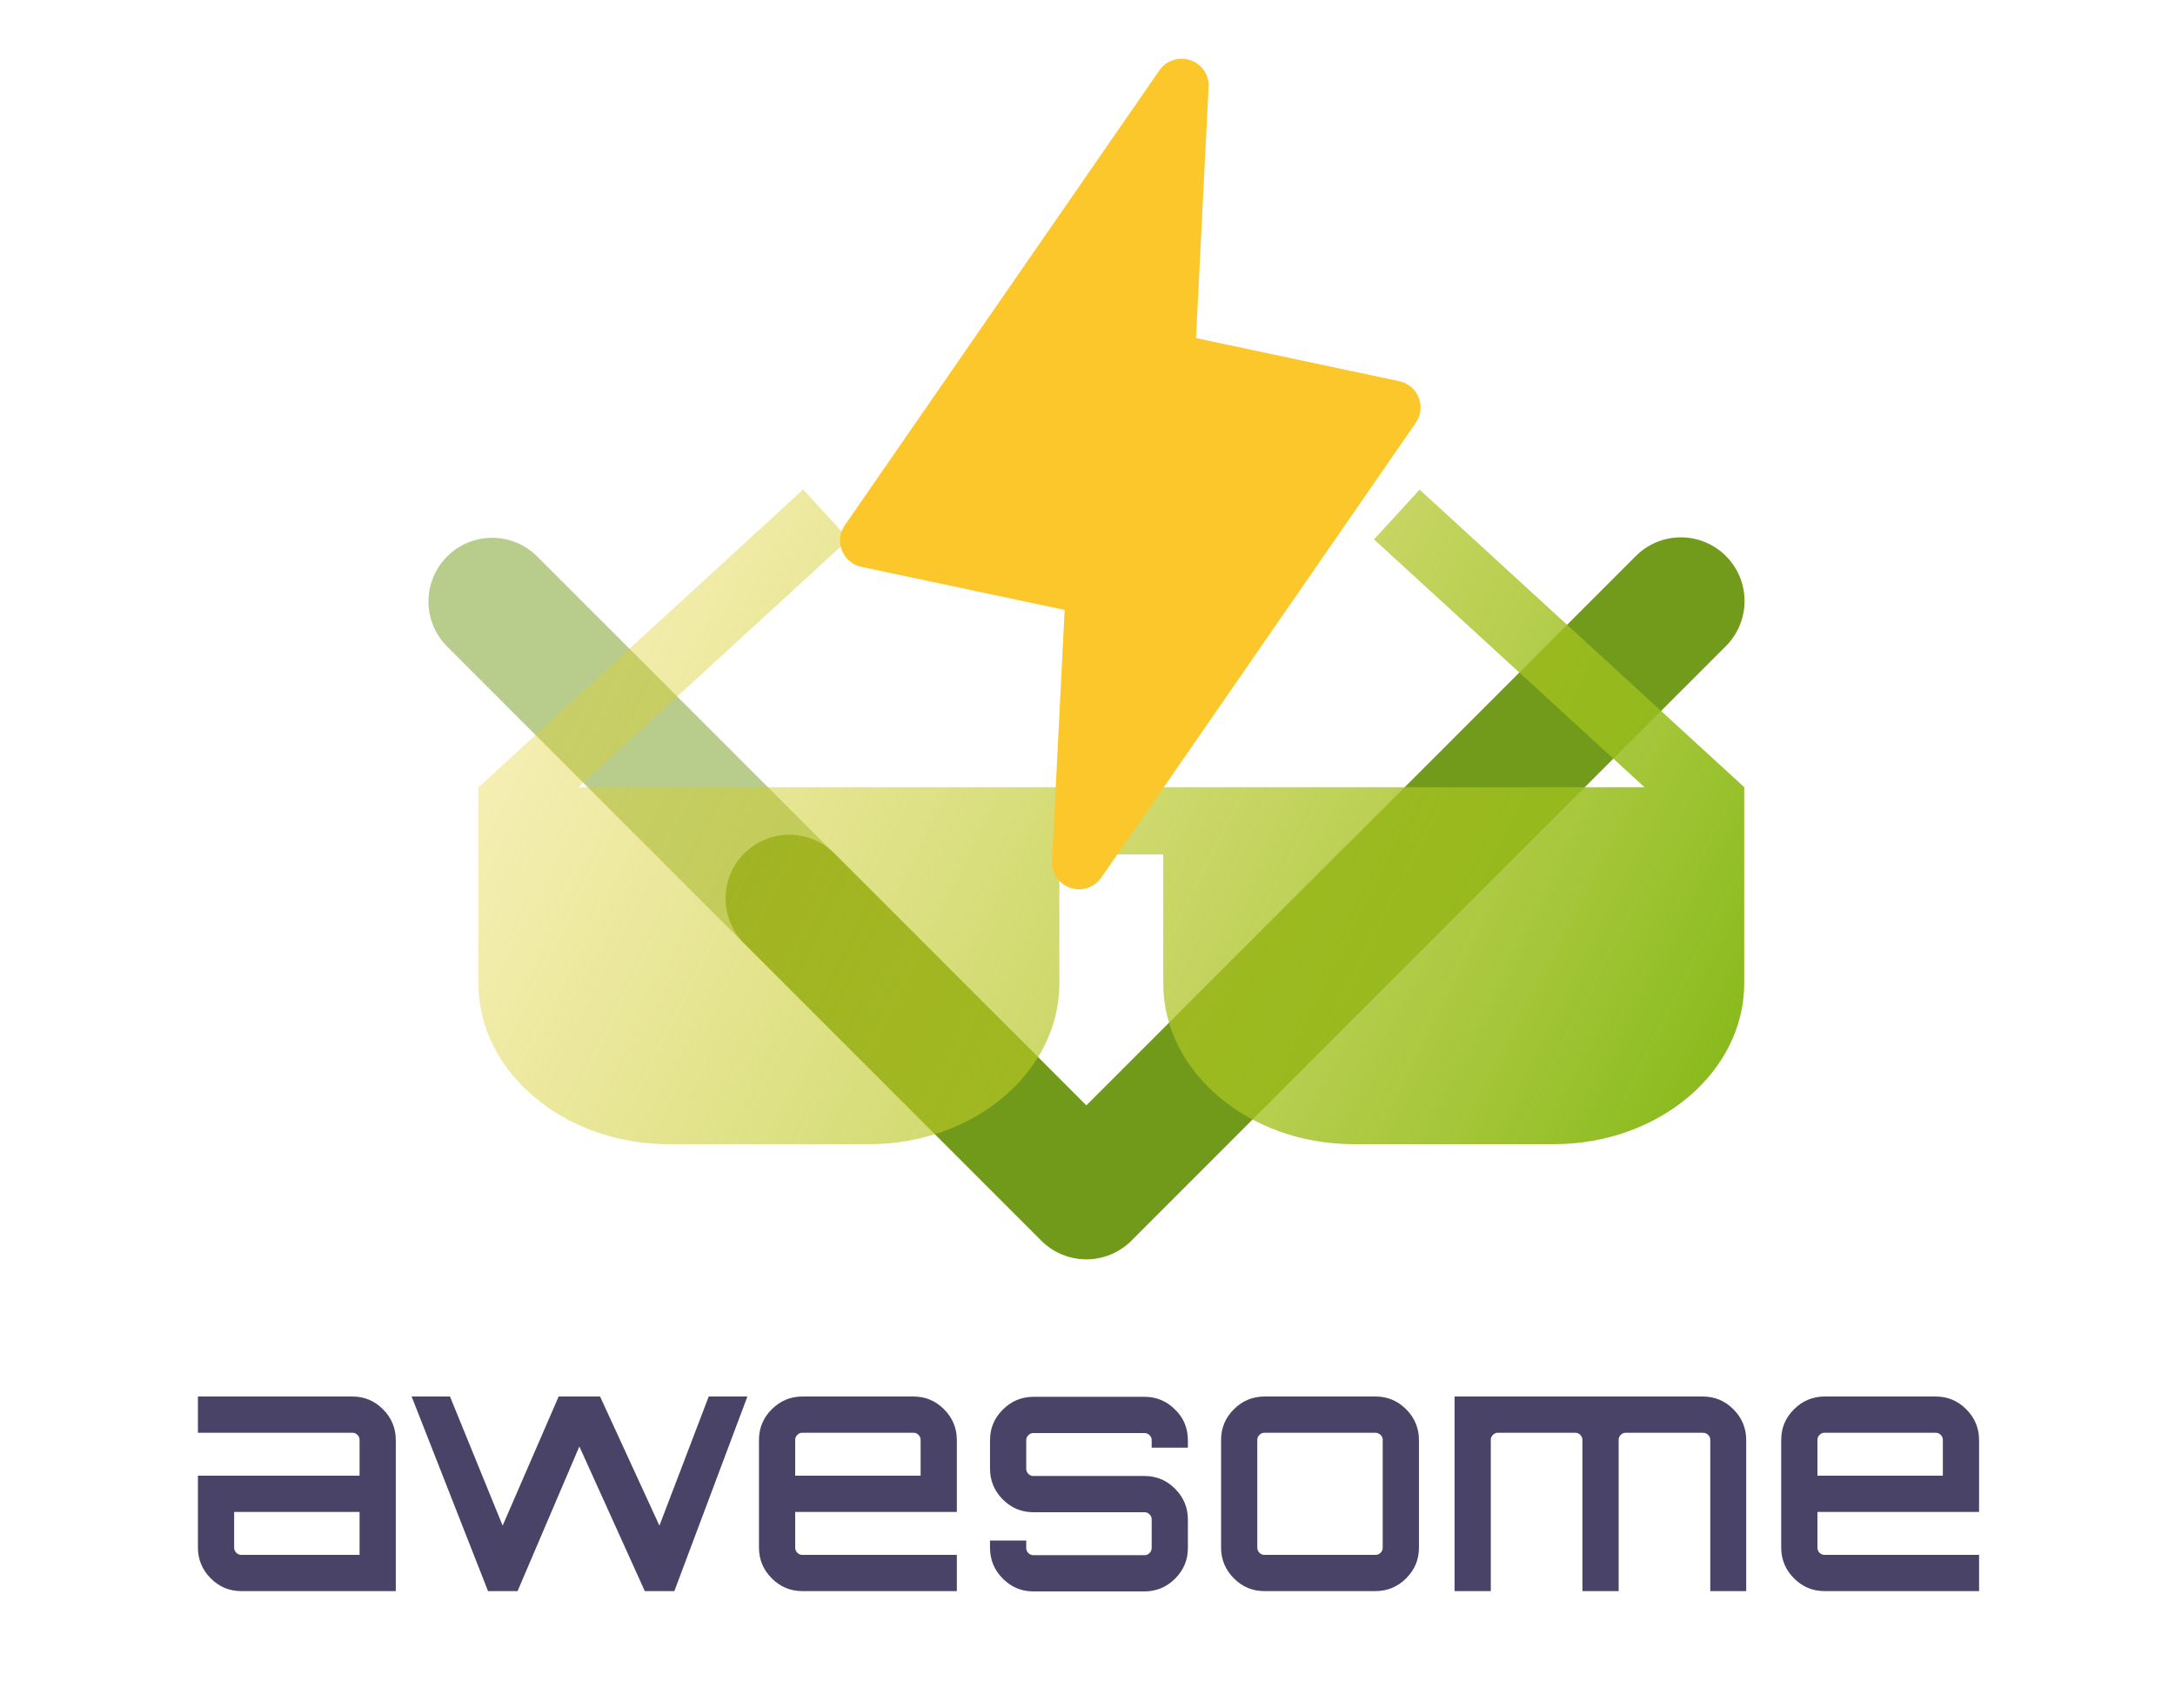
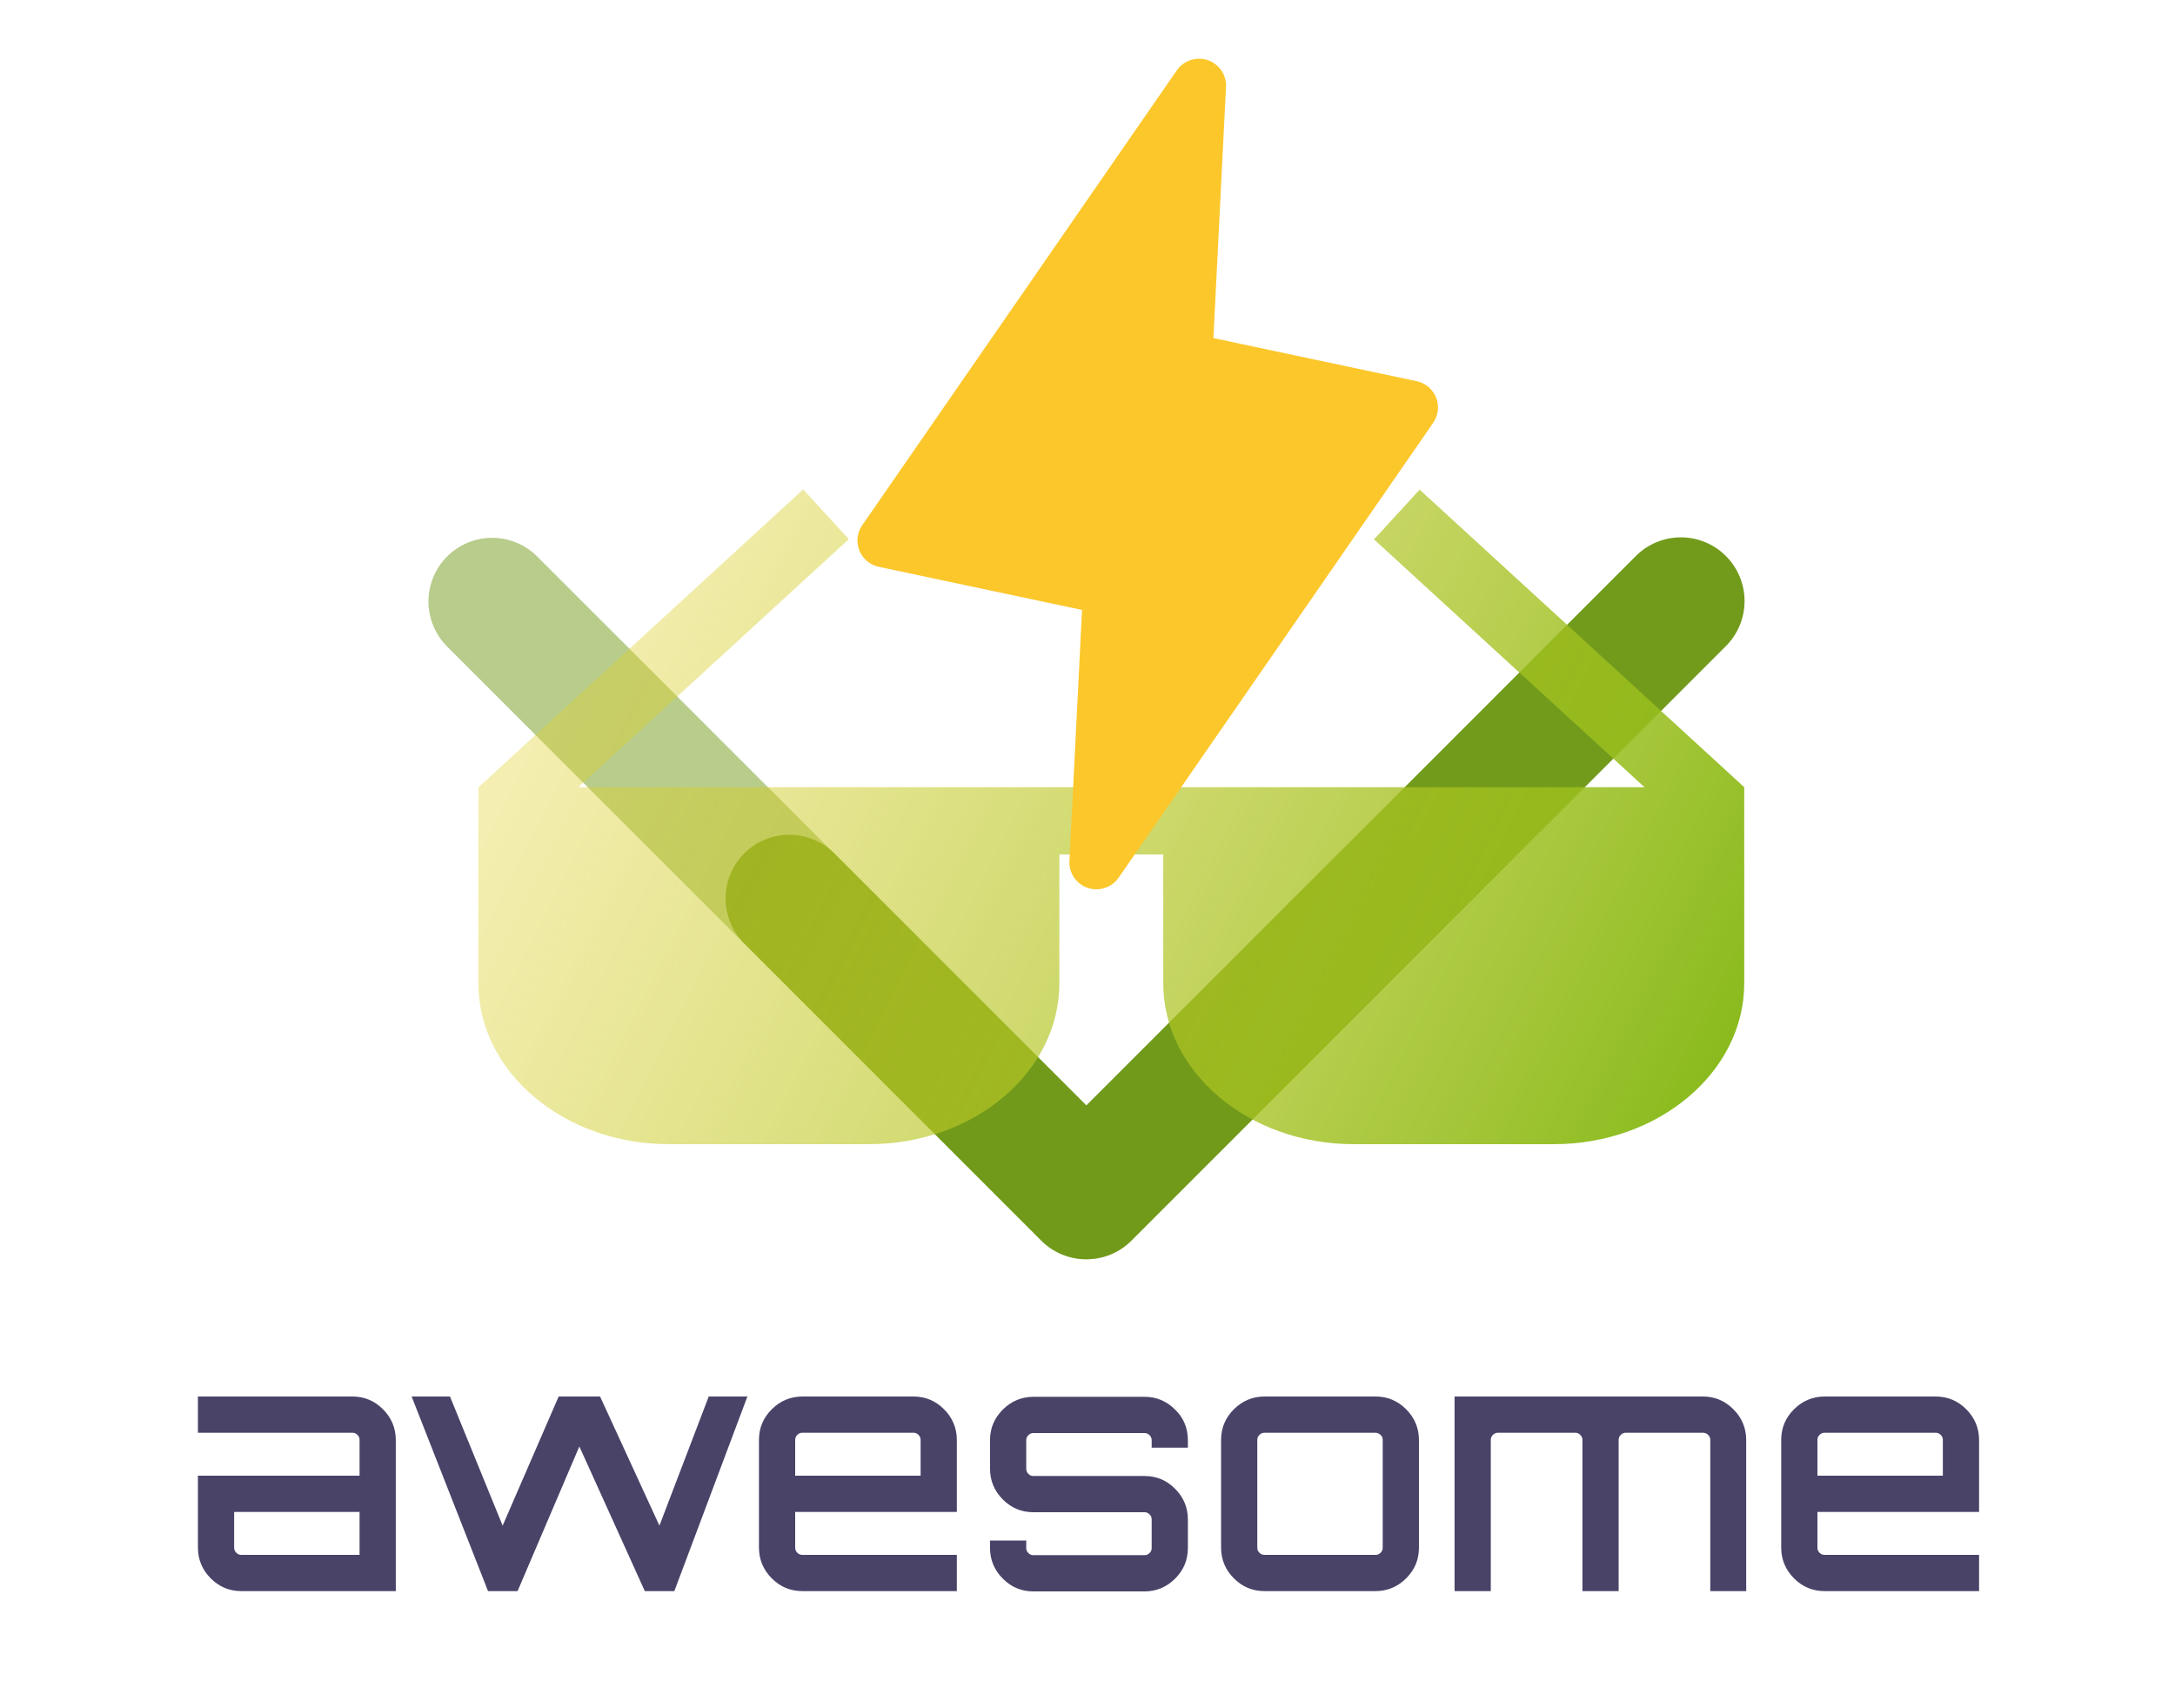
<svg xmlns="http://www.w3.org/2000/svg" width="1000" height="785" viewBox="0 0 1000 785" fill="none">
-   <path d="M161.961 642C167.559 642 172.179 643.962 176.097 647.882C180.016 651.802 181.977 656.56 181.977 662.022V731.466H111.016C105.417 731.466 100.798 729.507 96.876 725.587C92.964 721.667 91 716.906 91 711.44V678.4H165.32V662.016C165.338 661.572 165.26 661.13 165.091 660.72C164.922 660.309 164.667 659.94 164.341 659.638C164.039 659.313 163.67 659.056 163.259 658.887C162.848 658.718 162.405 658.64 161.961 658.659H91V642H161.961ZM165.32 714.806V695.062H107.657V711.446C107.638 711.89 107.717 712.332 107.885 712.743C108.054 713.153 108.31 713.522 108.636 713.824C108.938 714.15 109.307 714.407 109.718 714.577C110.129 714.746 110.571 714.825 111.016 714.806H165.32ZM325.857 642H343.634L310.042 731.466H296.466L266.374 664.963L237.961 731.466L237.679 731.328L237.82 731.466H224.385L189.254 642H206.89L231.103 701.363L256.854 642H275.89L303.183 701.363L325.857 642ZM419.912 642C425.51 642 430.129 643.962 434.051 647.882C437.966 651.802 439.927 656.56 439.927 662.022V695.062H365.607V711.446C365.589 711.89 365.667 712.332 365.836 712.743C366.005 713.153 366.261 713.522 366.586 713.824C366.888 714.15 367.257 714.407 367.668 714.577C368.079 714.746 368.522 714.825 368.966 714.806H439.927V731.466H368.966C363.368 731.466 358.748 729.507 354.827 725.587C350.911 721.667 348.95 716.906 348.95 711.443V662.022C348.95 656.422 350.911 651.802 354.83 647.878C358.748 643.965 363.505 642 368.966 642H419.912ZM365.607 678.403H423.27V662.019C423.289 661.576 423.211 661.133 423.042 660.723C422.873 660.313 422.617 659.944 422.292 659.642C421.989 659.316 421.62 659.06 421.209 658.891C420.798 658.722 420.355 658.644 419.912 658.662H368.966C368.522 658.644 368.079 658.722 367.668 658.891C367.257 659.06 366.888 659.316 366.586 659.642C366.26 659.944 366.004 660.313 365.835 660.724C365.666 661.136 365.588 661.578 365.607 662.022V678.403ZM546.156 662.16V665.52H529.503V662.16C529.521 661.716 529.443 661.274 529.274 660.864C529.105 660.453 528.849 660.084 528.524 659.782C528.222 659.456 527.853 659.199 527.442 659.03C527.031 658.86 526.588 658.782 526.144 658.8H475.198C474.754 658.782 474.311 658.86 473.9 659.03C473.489 659.199 473.12 659.456 472.818 659.782C472.493 660.084 472.236 660.453 472.066 660.863C471.897 661.274 471.818 661.716 471.836 662.16V675.184C471.818 675.628 471.897 676.07 472.066 676.481C472.236 676.891 472.493 677.26 472.818 677.562C473.12 677.888 473.489 678.145 473.9 678.314C474.311 678.484 474.754 678.562 475.198 678.544H526.144C531.742 678.544 536.361 680.502 540.28 684.422C544.199 688.342 546.156 693.104 546.156 698.566V711.584C546.156 717.184 544.199 721.805 540.28 725.728C536.361 729.648 531.601 731.606 526.141 731.606H475.198C469.6 731.606 464.981 729.648 461.059 725.725C457.14 721.805 455.183 717.046 455.183 711.584V708.224H471.836V711.584C471.818 712.028 471.896 712.471 472.066 712.882C472.235 713.293 472.492 713.663 472.818 713.965C473.121 714.291 473.49 714.547 473.901 714.716C474.312 714.885 474.754 714.963 475.198 714.944H526.144C526.588 714.963 527.031 714.885 527.442 714.716C527.852 714.547 528.222 714.291 528.524 713.965C528.85 713.662 529.106 713.293 529.275 712.882C529.444 712.471 529.522 712.028 529.503 711.584V698.563C529.522 698.119 529.444 697.676 529.275 697.265C529.106 696.854 528.85 696.485 528.524 696.182C528.222 695.857 527.852 695.6 527.442 695.431C527.031 695.262 526.588 695.185 526.144 695.203H475.198C469.6 695.203 464.981 693.245 461.059 689.325C457.14 685.402 455.183 680.643 455.183 675.181V662.16C455.183 656.56 457.14 651.939 461.059 648.019C464.981 644.099 469.738 642.141 475.198 642.141H526.144C531.742 642.141 536.361 644.099 540.28 648.019C544.199 651.802 546.156 656.56 546.156 662.16ZM581.428 642H632.373C637.971 642 642.591 643.962 646.513 647.882C650.431 651.802 652.389 656.56 652.389 662.022V711.446C652.389 717.046 650.431 721.667 646.509 725.587C642.591 729.507 637.834 731.466 632.373 731.466H581.428C575.83 731.466 571.21 729.507 567.292 725.587C563.373 721.667 561.415 716.906 561.415 711.443V662.022C561.415 656.422 563.373 651.802 567.292 647.878C571.21 643.962 575.967 642 581.428 642ZM632.373 658.662H581.428C580.984 658.644 580.541 658.722 580.13 658.891C579.719 659.06 579.35 659.316 579.048 659.642C578.722 659.944 578.466 660.313 578.297 660.724C578.128 661.136 578.05 661.578 578.069 662.022V711.446C578.05 711.89 578.129 712.332 578.298 712.743C578.466 713.153 578.722 713.522 579.048 713.824C579.35 714.15 579.719 714.407 580.13 714.577C580.541 714.746 580.983 714.825 581.428 714.806H632.373C632.818 714.825 633.26 714.746 633.671 714.577C634.082 714.407 634.451 714.15 634.753 713.824C635.079 713.522 635.334 713.153 635.503 712.743C635.672 712.332 635.75 711.89 635.732 711.446V662.022C635.751 661.578 635.673 661.136 635.504 660.724C635.335 660.313 635.079 659.944 634.753 659.642C634.053 659.082 633.355 658.662 632.373 658.662ZM782.834 642C788.432 642 793.051 643.962 796.973 647.882C800.889 651.802 802.85 656.56 802.85 662.022V731.466H786.334V662.022C786.352 661.578 786.274 661.136 786.105 660.724C785.936 660.313 785.68 659.944 785.355 659.642C784.651 658.941 783.813 658.662 782.834 658.662H747.563C747.119 658.644 746.676 658.722 746.265 658.891C745.854 659.06 745.485 659.316 745.183 659.642C744.857 659.944 744.601 660.313 744.432 660.724C744.263 661.136 744.185 661.578 744.204 662.022V731.466H727.55V662.022C727.569 661.578 727.49 661.135 727.321 660.724C727.151 660.313 726.895 659.944 726.568 659.642C726.266 659.316 725.897 659.06 725.486 658.891C725.075 658.722 724.632 658.644 724.188 658.662H688.776C688.333 658.644 687.891 658.722 687.481 658.891C687.07 659.06 686.702 659.316 686.4 659.642C686.074 659.944 685.818 660.313 685.649 660.724C685.48 661.136 685.402 661.578 685.421 662.022V731.466H668.764V642H782.834ZM889.905 642C895.503 642 900.122 643.962 904.044 647.882C907.959 651.802 909.92 656.56 909.92 662.022V695.062H835.6V711.446C835.582 711.89 835.66 712.332 835.829 712.743C835.998 713.153 836.254 713.522 836.579 713.824C836.881 714.15 837.25 714.407 837.661 714.577C838.072 714.746 838.515 714.825 838.959 714.806H909.92V731.466H838.959C833.361 731.466 828.741 729.507 824.823 725.587C820.904 721.667 818.943 716.906 818.943 711.443V662.022C818.943 656.422 820.904 651.802 824.823 647.878C828.741 643.962 833.501 642 838.962 642H889.905ZM835.6 678.403H893.263V662.019C893.282 661.576 893.204 661.133 893.035 660.723C892.866 660.313 892.61 659.944 892.285 659.642C891.982 659.316 891.613 659.06 891.202 658.891C890.791 658.722 890.348 658.644 889.905 658.662H838.959C838.515 658.644 838.072 658.722 837.661 658.891C837.25 659.06 836.881 659.316 836.579 659.642C836.253 659.944 835.997 660.313 835.828 660.724C835.659 661.136 835.581 661.578 835.6 662.022V678.403Z" fill="#494368" />
-   <path d="M499.503 578.906C495.656 578.91 491.846 578.155 488.293 576.683C484.739 575.211 481.511 573.051 478.794 570.327L342.136 433.677C336.668 428.181 333.602 420.741 333.613 412.987C333.623 405.234 336.708 397.802 342.19 392.32C347.673 386.84 355.105 383.756 362.857 383.746C370.609 383.735 378.049 386.798 383.546 392.263L499.503 508.207L752.108 255.604C757.6 250.113 765.048 247.028 772.814 247.028C780.58 247.028 788.028 250.113 793.52 255.605C799.011 261.097 802.096 268.545 802.095 276.312C802.095 284.078 799.01 291.526 793.518 297.018L520.204 570.327C517.49 573.051 514.263 575.211 510.71 576.684C507.157 578.156 503.349 578.911 499.503 578.906Z" fill="#729B1B" />
+   <path d="M161.961 642C167.559 642 172.179 643.962 176.097 647.882C180.016 651.802 181.977 656.56 181.977 662.022V731.466H111.016C105.417 731.466 100.798 729.507 96.876 725.587C92.964 721.667 91 716.906 91 711.44V678.4H165.32V662.016C165.338 661.572 165.26 661.13 165.091 660.72C164.922 660.309 164.667 659.94 164.341 659.638C164.039 659.313 163.67 659.056 163.259 658.887C162.848 658.718 162.405 658.64 161.961 658.659H91V642H161.961ZM165.32 714.806V695.062H107.657V711.446C107.638 711.89 107.717 712.332 107.885 712.743C108.054 713.153 108.31 713.522 108.636 713.824C108.938 714.15 109.307 714.407 109.718 714.577C110.129 714.746 110.571 714.825 111.016 714.806H165.32ZM325.857 642H343.634L310.042 731.466H296.466L266.374 664.963L237.961 731.466L237.679 731.328L237.82 731.466H224.385L189.254 642H206.89L231.103 701.363L256.854 642H275.89L303.183 701.363L325.857 642ZM419.912 642C425.51 642 430.129 643.962 434.051 647.882C437.966 651.802 439.927 656.56 439.927 662.022V695.062H365.607V711.446C365.589 711.89 365.667 712.332 365.836 712.743C366.005 713.153 366.261 713.522 366.586 713.824C366.888 714.15 367.257 714.407 367.668 714.577C368.079 714.746 368.522 714.825 368.966 714.806H439.927V731.466H368.966C363.368 731.466 358.748 729.507 354.827 725.587C350.911 721.667 348.95 716.906 348.95 711.443V662.022C348.95 656.422 350.911 651.802 354.83 647.878C358.748 643.965 363.505 642 368.966 642H419.912ZM365.607 678.403H423.27V662.019C423.289 661.576 423.211 661.133 423.042 660.723C422.873 660.313 422.617 659.944 422.292 659.642C421.989 659.316 421.62 659.06 421.209 658.891C420.798 658.722 420.355 658.644 419.912 658.662H368.966C368.522 658.644 368.079 658.722 367.668 658.891C367.257 659.06 366.888 659.316 366.586 659.642C366.26 659.944 366.004 660.313 365.835 660.724C365.666 661.136 365.588 661.578 365.607 662.022V678.403ZM546.156 662.16V665.52H529.503V662.16C529.521 661.716 529.443 661.274 529.274 660.864C529.105 660.453 528.849 660.084 528.524 659.782C528.222 659.456 527.853 659.199 527.442 659.03C527.031 658.86 526.588 658.782 526.144 658.8H475.198C474.754 658.782 474.311 658.86 473.9 659.03C473.49 659.199 473.12 659.456 472.818 659.782C472.493 660.084 472.236 660.453 472.066 660.863C471.897 661.274 471.818 661.716 471.836 662.16V675.184C471.818 675.628 471.897 676.07 472.066 676.481C472.236 676.891 472.493 677.26 472.818 677.562C473.12 677.888 473.49 678.145 473.9 678.314C474.311 678.484 474.754 678.562 475.198 678.544H526.144C531.742 678.544 536.361 680.502 540.28 684.422C544.199 688.342 546.156 693.104 546.156 698.566V711.584C546.156 717.184 544.199 721.805 540.28 725.728C536.361 729.648 531.601 731.606 526.141 731.606H475.198C469.6 731.606 464.981 729.648 461.059 725.725C457.14 721.805 455.183 717.046 455.183 711.584V708.224H471.836V711.584C471.818 712.028 471.896 712.471 472.066 712.882C472.235 713.293 472.492 713.663 472.818 713.965C473.121 714.291 473.49 714.547 473.901 714.716C474.312 714.885 474.754 714.963 475.198 714.944H526.144C526.588 714.963 527.031 714.885 527.442 714.716C527.852 714.547 528.222 714.291 528.524 713.965C528.85 713.662 529.106 713.293 529.275 712.882C529.444 712.471 529.522 712.028 529.503 711.584V698.563C529.522 698.119 529.444 697.676 529.275 697.265C529.106 696.854 528.85 696.485 528.524 696.182C528.222 695.857 527.852 695.6 527.442 695.431C527.031 695.262 526.588 695.185 526.144 695.203H475.198C469.6 695.203 464.981 693.245 461.059 689.325C457.14 685.402 455.183 680.643 455.183 675.181V662.16C455.183 656.56 457.14 651.939 461.059 648.019C464.981 644.099 469.738 642.141 475.198 642.141H526.144C531.742 642.141 536.361 644.099 540.28 648.019C544.199 651.802 546.156 656.56 546.156 662.16ZM581.428 642H632.373C637.971 642 642.591 643.962 646.513 647.882C650.431 651.802 652.389 656.56 652.389 662.022V711.446C652.389 717.046 650.431 721.667 646.509 725.587C642.591 729.507 637.834 731.466 632.373 731.466H581.428C575.829 731.466 571.21 729.507 567.292 725.587C563.373 721.667 561.415 716.906 561.415 711.443V662.022C561.415 656.422 563.373 651.802 567.292 647.878C571.21 643.962 575.967 642 581.428 642ZM632.373 658.662H581.428C580.984 658.644 580.541 658.722 580.13 658.891C579.719 659.06 579.35 659.316 579.048 659.642C578.722 659.944 578.466 660.313 578.297 660.724C578.128 661.136 578.05 661.578 578.069 662.022V711.446C578.05 711.89 578.129 712.332 578.298 712.743C578.466 713.153 578.722 713.522 579.048 713.824C579.35 714.15 579.719 714.407 580.13 714.577C580.541 714.746 580.983 714.825 581.428 714.806H632.373C632.818 714.825 633.26 714.746 633.671 714.577C634.082 714.407 634.451 714.15 634.753 713.824C635.079 713.522 635.334 713.153 635.503 712.743C635.672 712.332 635.75 711.89 635.732 711.446V662.022C635.751 661.578 635.673 661.136 635.504 660.724C635.335 660.313 635.079 659.944 634.753 659.642C634.053 659.082 633.355 658.662 632.373 658.662ZM782.834 642C788.432 642 793.051 643.962 796.973 647.882C800.889 651.802 802.85 656.56 802.85 662.022V731.466H786.334V662.022C786.352 661.578 786.274 661.136 786.105 660.724C785.936 660.313 785.68 659.944 785.355 659.642C784.651 658.941 783.813 658.662 782.834 658.662H747.563C747.119 658.644 746.676 658.722 746.265 658.891C745.854 659.06 745.485 659.316 745.183 659.642C744.857 659.944 744.601 660.313 744.432 660.724C744.263 661.136 744.185 661.578 744.204 662.022V731.466H727.55V662.022C727.569 661.578 727.49 661.135 727.321 660.724C727.151 660.313 726.895 659.944 726.568 659.642C726.266 659.316 725.897 659.06 725.486 658.891C725.075 658.722 724.632 658.644 724.188 658.662H688.776C688.333 658.644 687.891 658.722 687.481 658.891C687.07 659.06 686.702 659.316 686.4 659.642C686.074 659.944 685.818 660.313 685.649 660.724C685.48 661.136 685.402 661.578 685.421 662.022V731.466H668.764V642H782.834ZM889.905 642C895.503 642 900.122 643.962 904.044 647.882C907.959 651.802 909.92 656.56 909.92 662.022V695.062H835.6V711.446C835.582 711.89 835.66 712.332 835.829 712.743C835.998 713.153 836.254 713.522 836.579 713.824C836.881 714.15 837.25 714.407 837.661 714.577C838.072 714.746 838.515 714.825 838.959 714.806H909.92V731.466H838.959C833.361 731.466 828.741 729.507 824.823 725.587C820.904 721.667 818.943 716.906 818.943 711.443V662.022C818.943 656.422 820.904 651.802 824.823 647.878C828.741 643.962 833.501 642 838.962 642H889.905ZM835.6 678.403H893.263V662.019C893.282 661.576 893.204 661.133 893.035 660.723C892.866 660.313 892.61 659.944 892.285 659.642C891.982 659.316 891.613 659.06 891.202 658.891C890.791 658.722 890.348 658.644 889.905 658.662H838.959C838.515 658.644 838.072 658.722 837.661 658.891C837.25 659.06 836.881 659.316 836.579 659.642C836.253 659.944 835.997 660.313 835.828 660.724C835.659 661.136 835.581 661.578 835.6 662.022V678.403Z" fill="#494368" />
+   <path d="M499.503 578.906C495.656 578.91 491.846 578.155 488.293 576.683C484.739 575.211 481.511 573.051 478.794 570.327L342.136 433.677C336.668 428.181 333.602 420.74 333.613 412.987C333.623 405.234 336.708 397.802 342.19 392.32C347.673 386.84 355.105 383.756 362.857 383.746C370.609 383.735 378.049 386.798 383.546 392.264L499.503 508.207L752.108 255.604C757.6 250.113 765.048 247.028 772.814 247.028C780.58 247.028 788.028 250.113 793.52 255.605C799.011 261.097 802.096 268.545 802.095 276.312C802.095 284.078 799.01 291.526 793.518 297.018L520.204 570.327C517.49 573.051 514.263 575.211 510.71 576.684C507.157 578.156 503.349 578.911 499.503 578.906Z" fill="#729B1B" />
  <path d="M499.385 578.906C503.231 578.91 507.041 578.155 510.595 576.683C514.149 575.211 517.377 573.051 520.093 570.327L656.751 433.677C662.219 428.181 665.283 420.741 665.271 412.989C665.259 405.236 662.174 397.804 656.692 392.322C651.211 386.84 643.779 383.754 636.026 383.742C628.274 383.734 620.835 386.798 615.337 392.264L499.385 508.207L246.777 255.604C241.266 250.206 233.848 247.2 226.133 247.24C218.419 247.279 211.032 250.362 205.577 255.817C200.122 261.272 197.04 268.659 197 276.373C196.961 284.088 199.966 291.506 205.365 297.018L478.681 570.327C481.396 573.051 484.623 575.211 488.175 576.683C491.728 578.155 495.539 578.911 499.385 578.906Z" fill="#729B1B" fill-opacity="0.5" />
-   <path d="M801.944 361.88L652.713 225.1L631.72 247.963L756.079 361.882H265.906L390.265 247.863L369.275 225L220.044 361.88H219.944V452.042C219.944 492.799 259.24 526 307.494 526H399.518C447.77 526 487.068 492.799 487.068 452.042V392.796H534.822V452.04C534.822 492.797 574.118 525.998 622.37 525.998H714.396C762.647 525.998 801.944 492.797 801.944 452.04V361.884V361.88Z" fill="url(#paint0_linear_0_1)" />
-   <path d="M650.959 194.337L506.332 403.456C504.795 405.676 502.578 407.337 500.016 408.187C497.45 409.038 494.678 409.034 492.116 408.175C489.56 407.317 487.353 405.65 485.829 403.425C484.31 401.203 483.561 398.544 483.696 395.856L489.485 280.402L396.038 260.583C394.043 260.161 392.183 259.253 390.622 257.941C389.064 256.633 387.855 254.96 387.1 253.071C386.346 251.182 386.07 249.136 386.297 247.115C386.527 245.092 387.254 243.158 388.412 241.484L533.044 32.364C534.583 30.145 536.802 28.485 539.365 27.635C541.929 26.784 544.699 26.789 547.26 27.648C549.817 28.505 552.024 30.172 553.546 32.398C555.066 34.624 555.815 37.28 555.68 39.967L549.891 155.424L643.336 175.242C645.331 175.664 647.192 176.571 648.754 177.882C650.313 179.189 651.524 180.862 652.278 182.752C653.033 184.641 653.307 186.688 653.077 188.71C652.847 190.732 652.119 192.664 650.959 194.337Z" fill="#FCC72B" />
+   <path d="M801.944 361.88L652.713 225.1L631.72 247.963L756.079 361.882H265.906L390.265 247.863L369.275 225L220.044 361.88H219.944V452.042C219.944 492.799 259.24 526 307.494 526H399.518C447.77 526 487.068 492.799 487.068 452.042V392.796H534.822V452.04C534.822 492.797 574.118 525.998 622.37 525.998H714.396C762.647 525.998 801.944 492.797 801.944 452.04V361.884V361.88Z" fill="url(#paint0_linear_1_2)" />
+   <path d="M658.959 194.337L514.332 403.456C512.795 405.676 510.578 407.337 508.016 408.187C505.45 409.038 502.678 409.034 500.116 408.175C497.56 407.317 495.353 405.65 493.829 403.425C492.31 401.203 491.561 398.544 491.696 395.856L497.485 280.402L404.038 260.583C402.043 260.161 400.183 259.253 398.622 257.941C397.064 256.633 395.855 254.96 395.1 253.071C394.346 251.182 394.07 249.136 394.297 247.115C394.527 245.092 395.254 243.158 396.412 241.484L541.044 32.364C542.583 30.145 544.802 28.485 547.365 27.635C549.929 26.784 552.699 26.789 555.26 27.648C557.817 28.505 560.024 30.172 561.546 32.398C563.066 34.624 563.815 37.28 563.68 39.967L557.891 155.424L651.336 175.242C653.331 175.664 655.192 176.571 656.754 177.882C658.313 179.189 659.524 180.862 660.278 182.752C661.033 184.641 661.307 186.688 661.077 188.71C660.847 190.732 660.119 192.664 658.959 194.337Z" fill="#FCC72B" />
  <defs>
-     <linearGradient id="paint0_linear_0_1" x1="220" y1="225" x2="793.5" y2="513.5" gradientUnits="userSpaceOnUse">
+     <linearGradient id="paint0_linear_1_2" x1="220" y1="225" x2="793.5" y2="513.5" gradientUnits="userSpaceOnUse">
      <stop stop-color="#EDD532" stop-opacity="0.3" />
      <stop offset="1" stop-color="#86B91A" />
    </linearGradient>
  </defs>
</svg>
